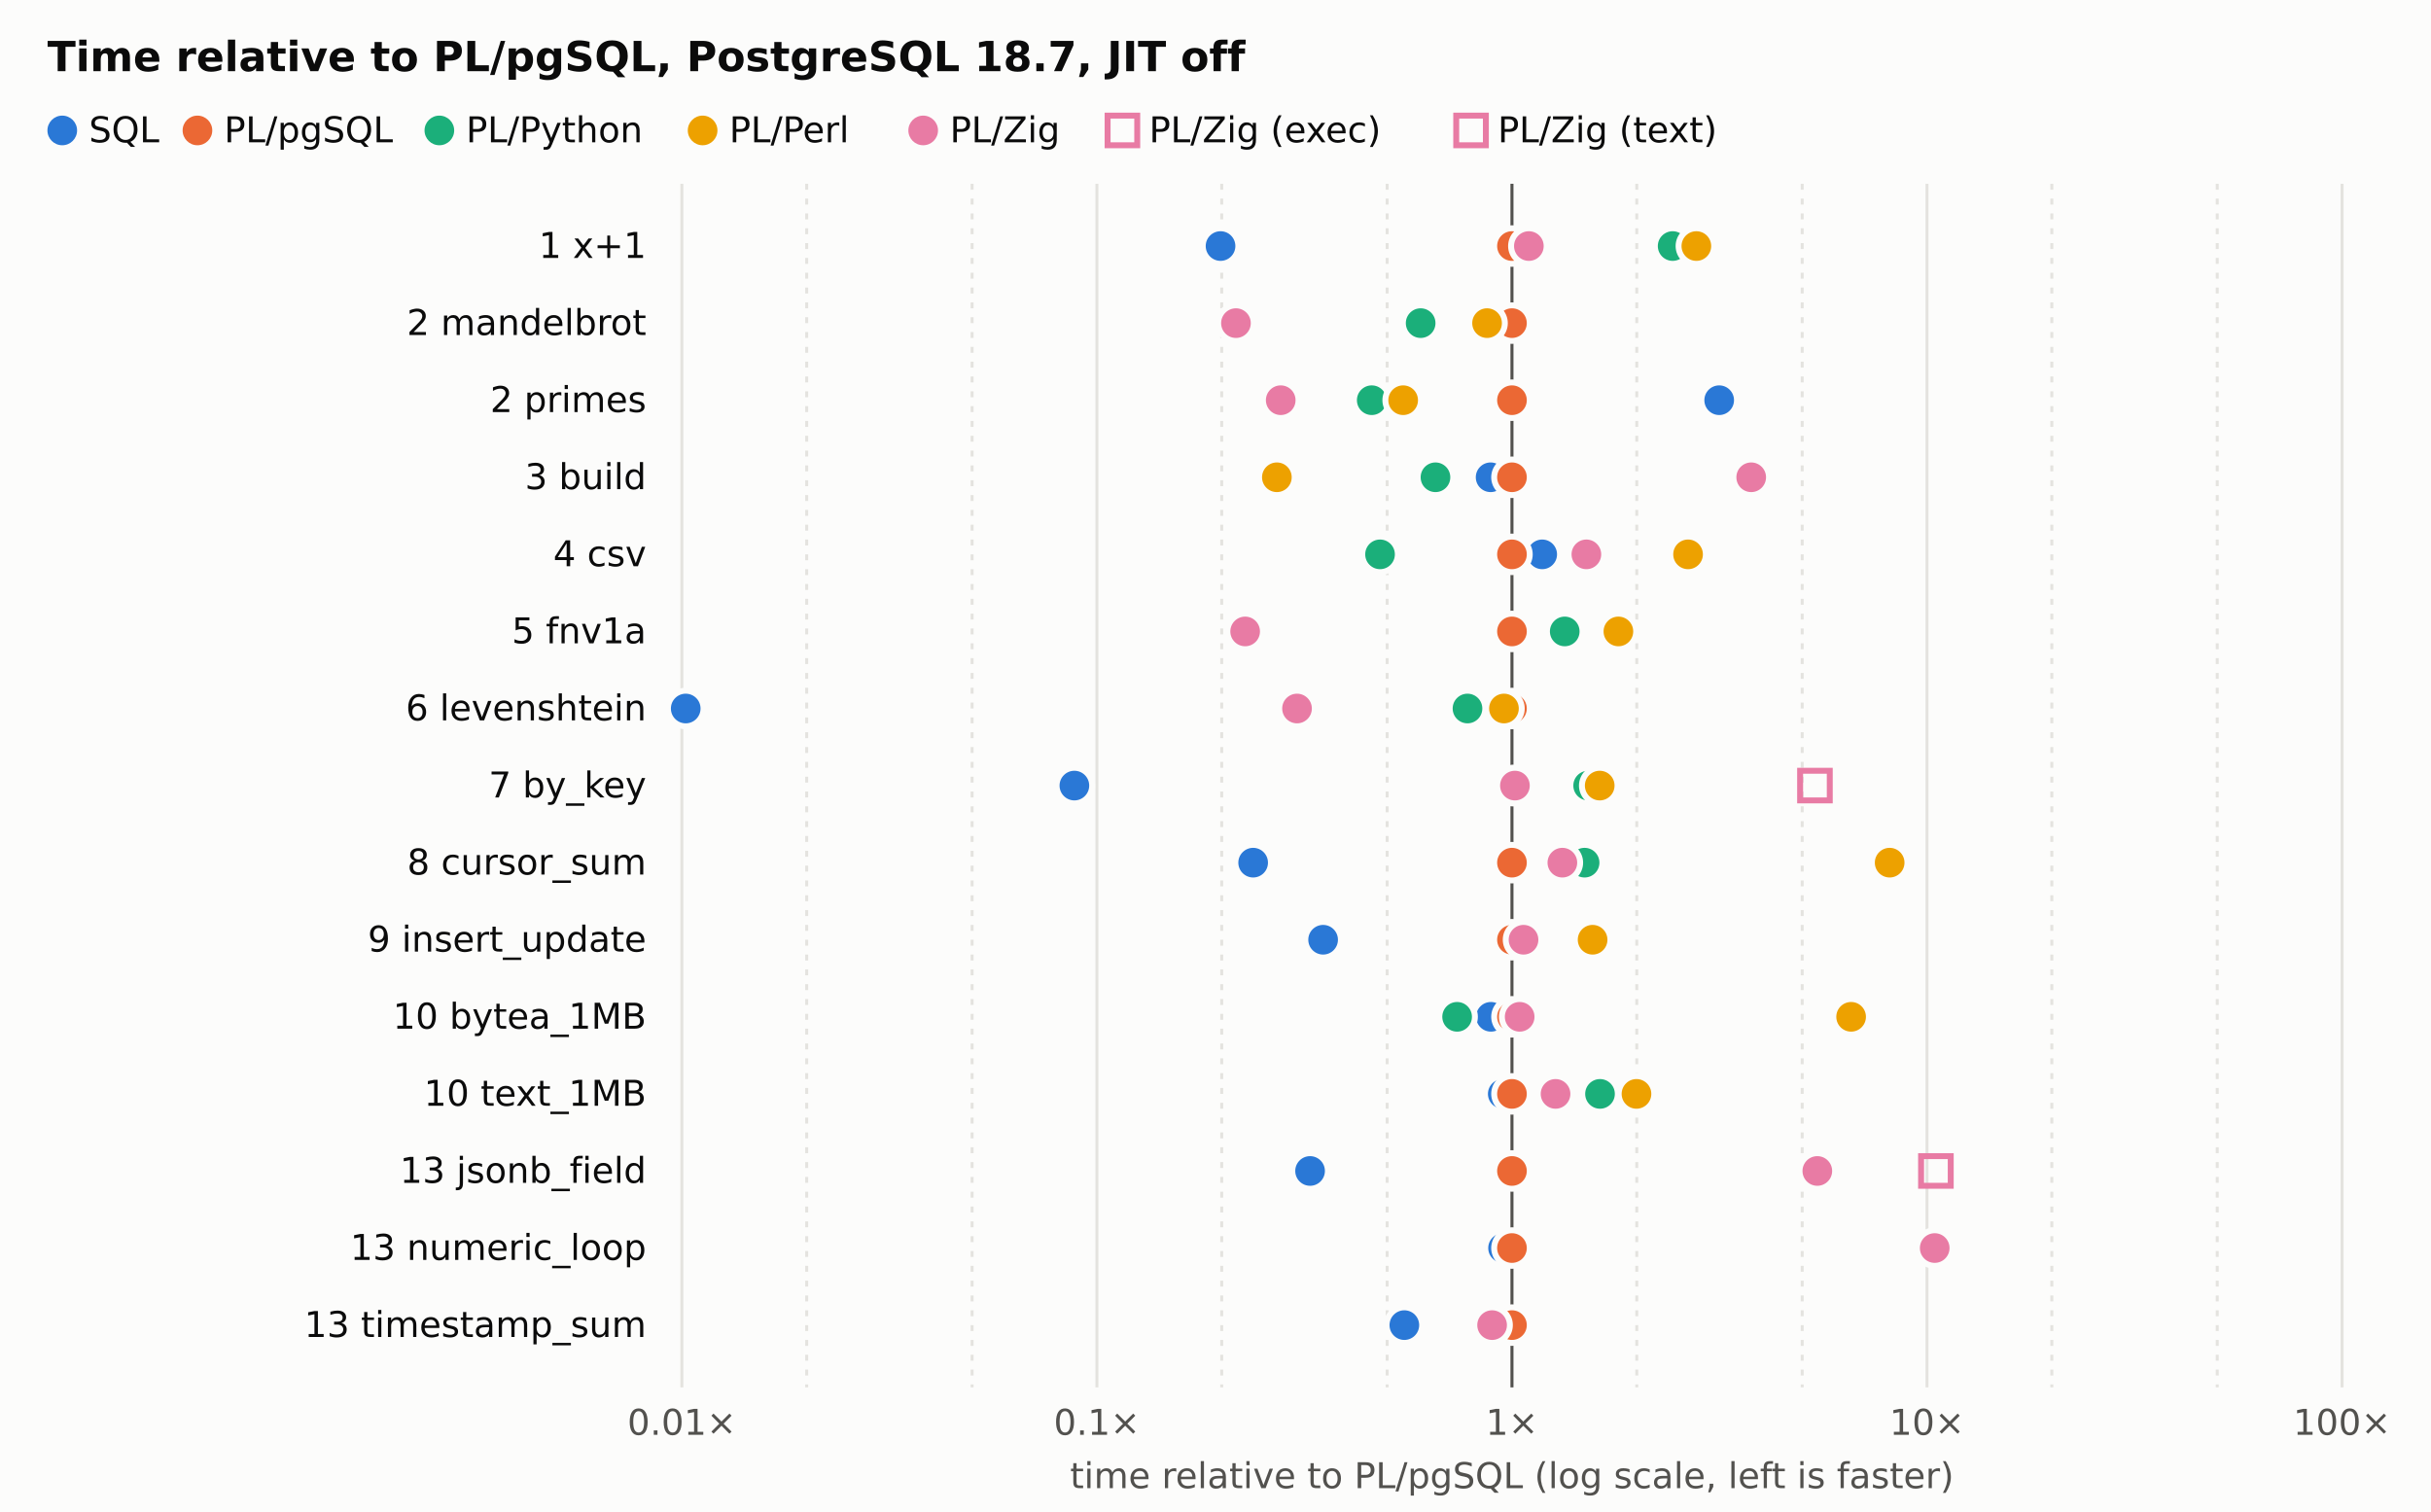
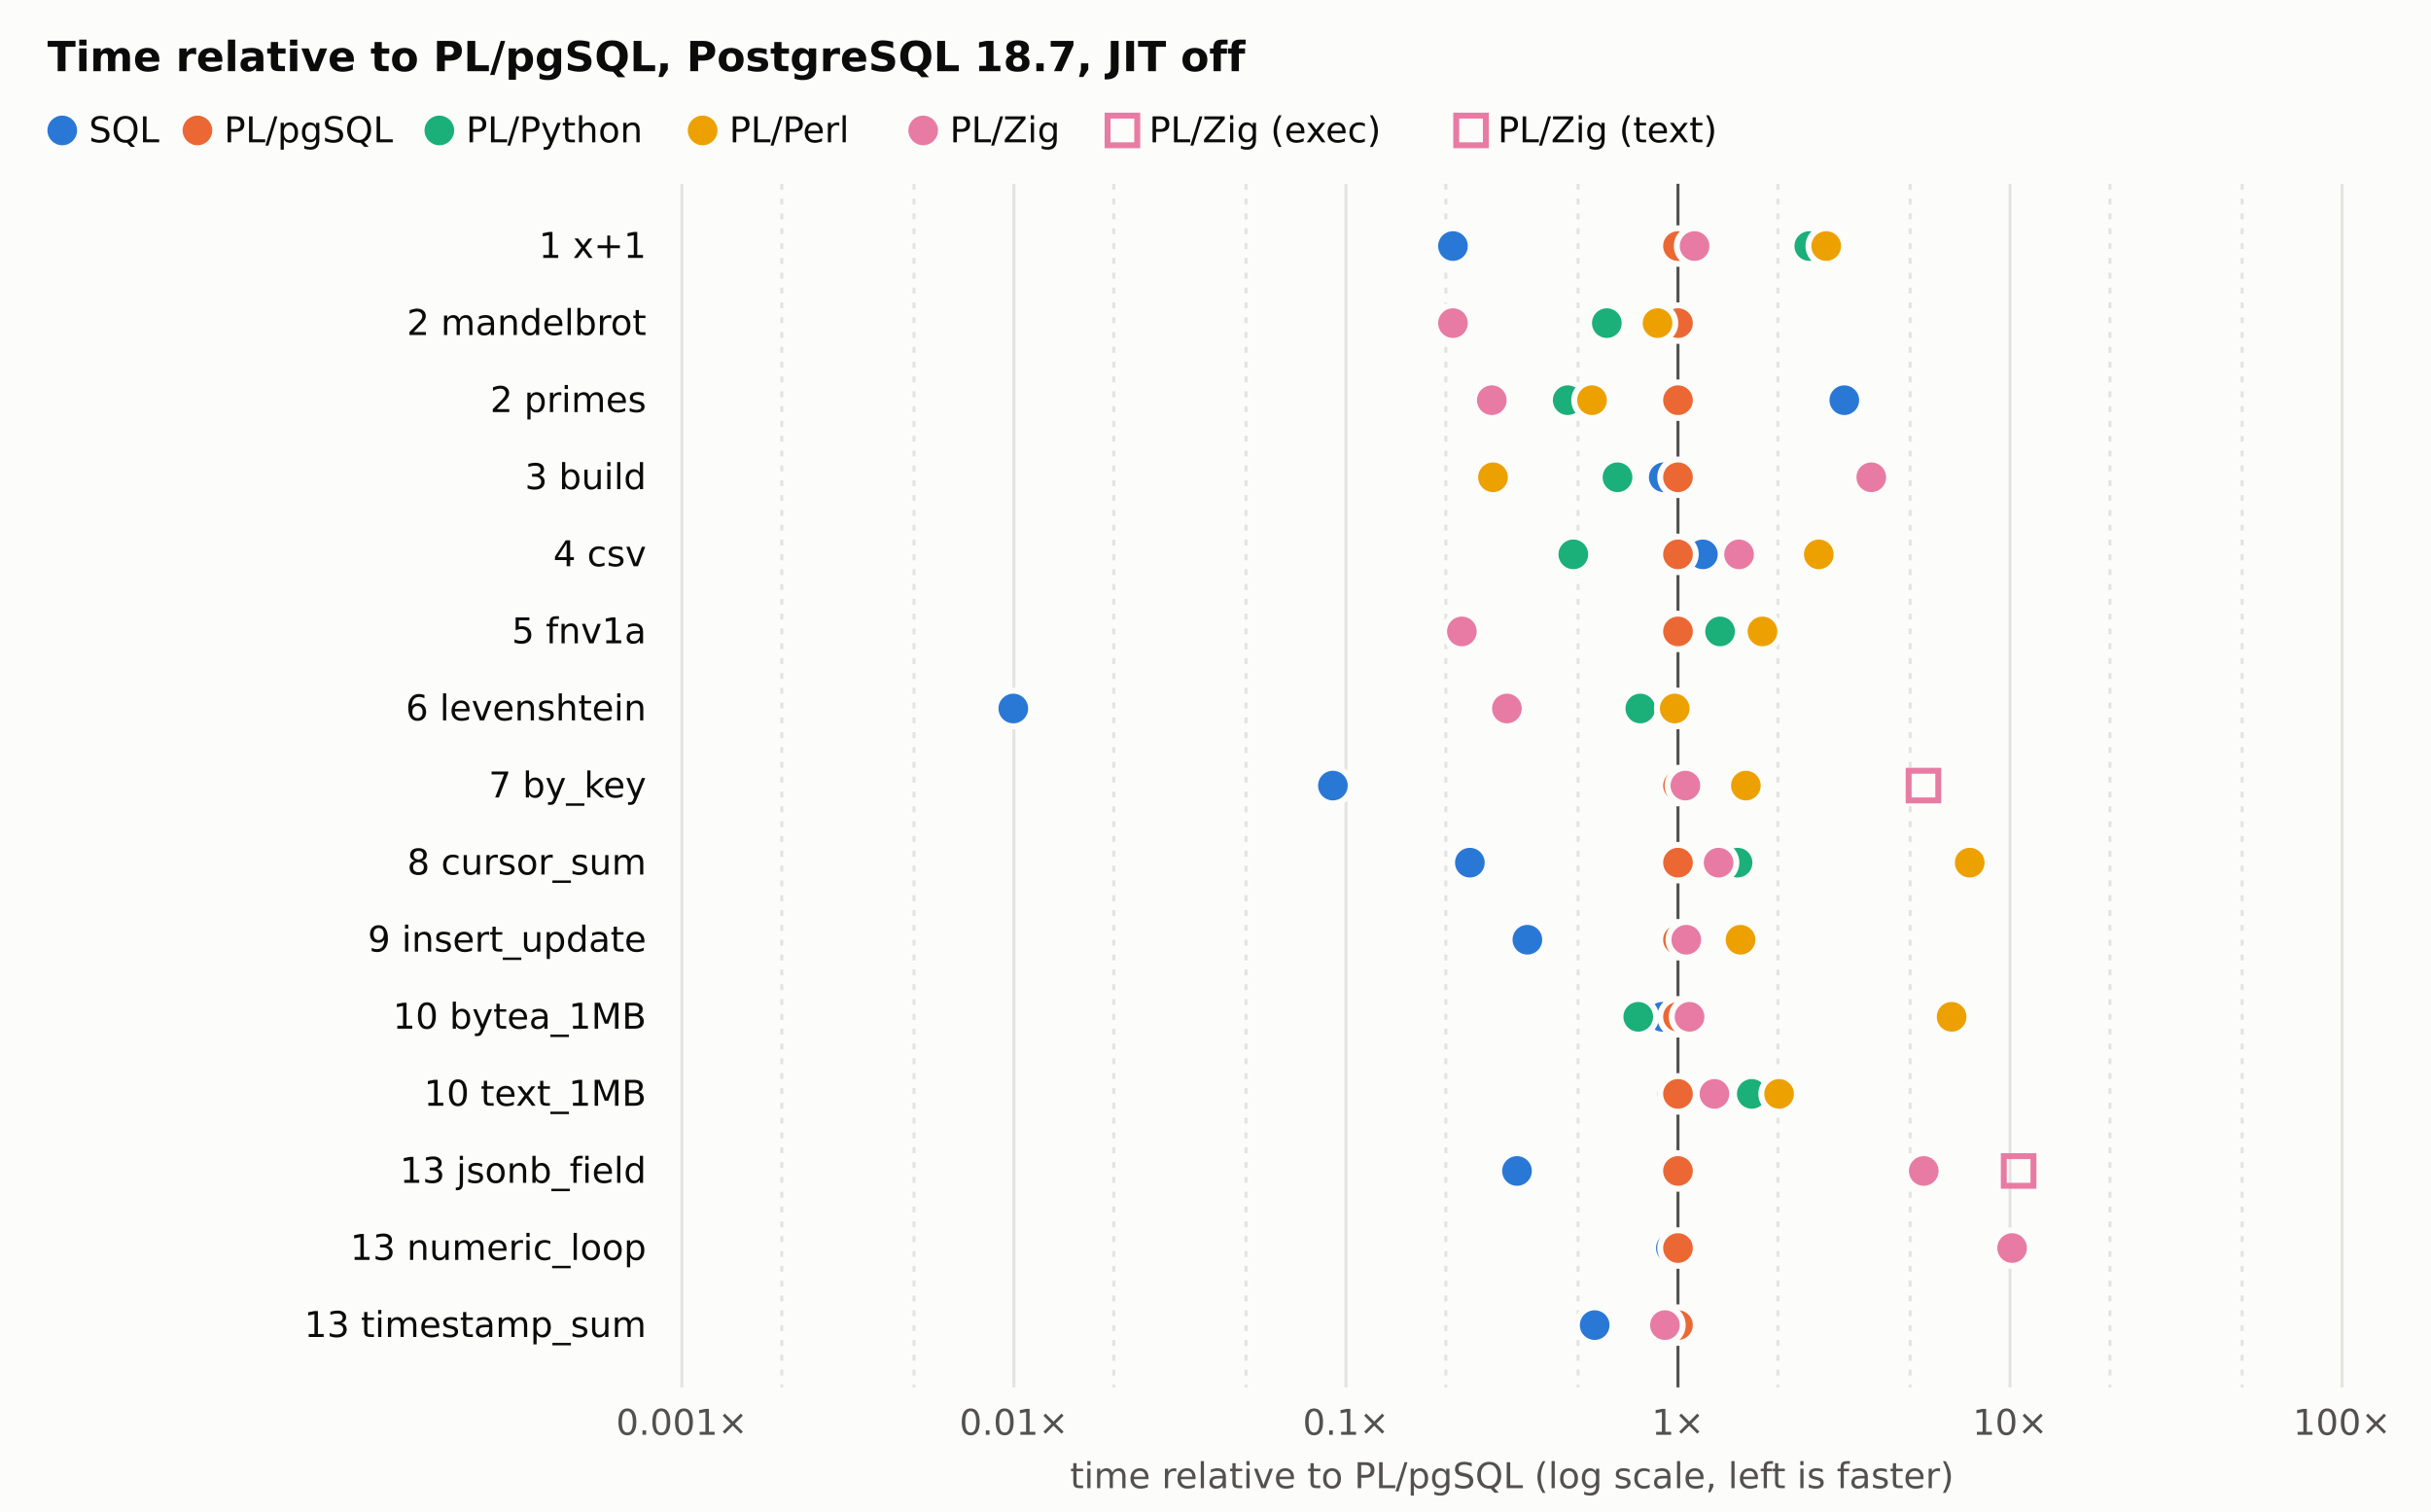
<svg xmlns="http://www.w3.org/2000/svg" viewBox="0 0 820 510" width="820" height="510" role="img" aria-labelledby="t d">
  <style>
  text { font-family: system-ui, -apple-system, 'Segoe UI', 'DejaVu Sans', sans-serif; font-size: 12px; }
  .t { font-size: 14px; font-weight: 600; }
  .bg { fill: #fcfcfb; }
  .ring { stroke: #fcfcfb; stroke-width: 2; }
  text { fill: #52514e; }
  .t, .lab { fill: #0b0b0b; }
  .grid { stroke: #e4e3df; stroke-width: 1; }
  .axis { stroke: #52514e; stroke-width: 1; }
  .f-sql { fill: #2a78d6; } .s-sql { stroke: #2a78d6; fill: none; }
  .f-plpgsql { fill: #eb6834; } .s-plpgsql { stroke: #eb6834; fill: none; }
  .f-plpython { fill: #1baf7a; } .s-plpython { stroke: #1baf7a; fill: none; }
  .f-plperl { fill: #eda100; } .s-plperl { stroke: #eda100; fill: none; }
  .f-plzig { fill: #e87ba4; } .s-plzig { stroke: #e87ba4; fill: none; }
  @media (prefers-color-scheme: dark) {
  .bg { fill: #1a1a19; }
  .ring { stroke: #1a1a19; stroke-width: 2; }
  text { fill: #c3c2b7; }
  .t, .lab { fill: #f0efec; }
  .grid { stroke: #3a3a37; stroke-width: 1; }
  .axis { stroke: #c3c2b7; stroke-width: 1; }
  .f-sql { fill: #3987e5; } .s-sql { stroke: #3987e5; fill: none; }
  .f-plpgsql { fill: #d95926; } .s-plpgsql { stroke: #d95926; fill: none; }
  .f-plpython { fill: #199e70; } .s-plpython { stroke: #199e70; fill: none; }
  .f-plperl { fill: #c98500; } .s-plperl { stroke: #c98500; fill: none; }
  .f-plzig { fill: #d55181; } .s-plzig { stroke: #d55181; fill: none; }
  }
</style>
  <rect width="820" height="510" class="bg" />
  <text x="16" y="24" class="t">Time relative to PL/pgSQL, PostgreSQL 18.7, JIT off</text>
  <circle cx="21" cy="44" r="5" class="f-sql" />
  <text x="30" y="48" class="lab">SQL</text>
  <circle cx="66.6" cy="44" r="5" class="f-plpgsql" />
  <text x="75.6" y="48" class="lab">PL/pgSQL</text>
  <circle cx="148.2" cy="44" r="5" class="f-plpython" />
  <text x="157.2" y="48" class="lab">PL/Python</text>
  <circle cx="237.0" cy="44" r="5" class="f-plperl" />
  <text x="246.0" y="48" class="lab">PL/Perl</text>
  <circle cx="311.4" cy="44" r="5" class="f-plzig" />
  <text x="320.4" y="48" class="lab">PL/Zig</text>
  <rect x="373.6" y="39" width="10" height="10" class="s-plzig" stroke-width="2" />
  <text x="387.6" y="48" class="lab">PL/Zig (exec)</text>
  <rect x="491.2" y="39" width="10" height="10" class="s-plzig" stroke-width="2" />
  <text x="505.2" y="48" class="lab">PL/Zig (text)</text>
  <line x1="230.0" y1="62" x2="230.0" y2="468" class="grid" />
-   <text x="230.0" y="484" text-anchor="middle">0.01×</text>
-   <line x1="272.1" y1="62" x2="272.1" y2="468" class="grid" stroke-dasharray="2 3" />
-   <line x1="327.9" y1="62" x2="327.9" y2="468" class="grid" stroke-dasharray="2 3" />
-   <line x1="370.0" y1="62" x2="370.0" y2="468" class="grid" />
-   <text x="370.0" y="484" text-anchor="middle">0.1×</text>
-   <line x1="412.1" y1="62" x2="412.1" y2="468" class="grid" stroke-dasharray="2 3" />
-   <line x1="467.9" y1="62" x2="467.9" y2="468" class="grid" stroke-dasharray="2 3" />
-   <line x1="510.0" y1="62" x2="510.0" y2="468" class="grid" />
-   <text x="510.0" y="484" text-anchor="middle">1×</text>
-   <line x1="552.1" y1="62" x2="552.1" y2="468" class="grid" stroke-dasharray="2 3" />
-   <line x1="607.9" y1="62" x2="607.9" y2="468" class="grid" stroke-dasharray="2 3" />
-   <line x1="650.0" y1="62" x2="650.0" y2="468" class="grid" />
-   <text x="650.0" y="484" text-anchor="middle">10×</text>
-   <line x1="692.1" y1="62" x2="692.1" y2="468" class="grid" stroke-dasharray="2 3" />
-   <line x1="747.9" y1="62" x2="747.9" y2="468" class="grid" stroke-dasharray="2 3" />
+   <text x="230.0" y="484" text-anchor="middle">0.001×</text>
+   <line x1="263.7" y1="62" x2="263.7" y2="468" class="grid" stroke-dasharray="2 3" />
+   <line x1="308.3" y1="62" x2="308.3" y2="468" class="grid" stroke-dasharray="2 3" />
+   <line x1="342.0" y1="62" x2="342.0" y2="468" class="grid" />
+   <text x="342.0" y="484" text-anchor="middle">0.01×</text>
+   <line x1="375.7" y1="62" x2="375.7" y2="468" class="grid" stroke-dasharray="2 3" />
+   <line x1="420.3" y1="62" x2="420.3" y2="468" class="grid" stroke-dasharray="2 3" />
+   <line x1="454.0" y1="62" x2="454.0" y2="468" class="grid" />
+   <text x="454.0" y="484" text-anchor="middle">0.1×</text>
+   <line x1="487.7" y1="62" x2="487.7" y2="468" class="grid" stroke-dasharray="2 3" />
+   <line x1="532.3" y1="62" x2="532.3" y2="468" class="grid" stroke-dasharray="2 3" />
+   <line x1="566.0" y1="62" x2="566.0" y2="468" class="grid" />
+   <text x="566.0" y="484" text-anchor="middle">1×</text>
+   <line x1="599.7" y1="62" x2="599.7" y2="468" class="grid" stroke-dasharray="2 3" />
+   <line x1="644.3" y1="62" x2="644.3" y2="468" class="grid" stroke-dasharray="2 3" />
+   <line x1="678.0" y1="62" x2="678.0" y2="468" class="grid" />
+   <text x="678.0" y="484" text-anchor="middle">10×</text>
+   <line x1="711.7" y1="62" x2="711.7" y2="468" class="grid" stroke-dasharray="2 3" />
+   <line x1="756.3" y1="62" x2="756.3" y2="468" class="grid" stroke-dasharray="2 3" />
  <line x1="790.0" y1="62" x2="790.0" y2="468" class="grid" />
  <text x="790.0" y="484" text-anchor="middle">100×</text>
-   <line x1="510.0" y1="62" x2="510.0" y2="468" class="axis" />
+   <line x1="566.0" y1="62" x2="566.0" y2="468" class="axis" />
  <text x="510" y="502" text-anchor="middle">time relative to PL/pgSQL (log scale, left is faster)</text>
  <text x="218" y="87.0" text-anchor="end" class="lab">1 x+1</text>
-   <circle cx="411.7" cy="83.0" r="6" class="f-sql ring" />
-   <circle cx="510.0" cy="83.0" r="6" class="f-plpgsql ring" />
-   <circle cx="564.2" cy="83.0" r="6" class="f-plpython ring" />
-   <circle cx="572.2" cy="83.0" r="6" class="f-plperl ring" />
-   <circle cx="515.7" cy="83.0" r="6" class="f-plzig ring" />
+   <circle cx="490.1" cy="83.0" r="6" class="f-sql ring" />
+   <circle cx="566.0" cy="83.0" r="6" class="f-plpgsql ring" />
+   <circle cx="610.3" cy="83.0" r="6" class="f-plpython ring" />
+   <circle cx="616.0" cy="83.0" r="6" class="f-plperl ring" />
+   <circle cx="571.6" cy="83.0" r="6" class="f-plzig ring" />
  <text x="218" y="113.0" text-anchor="end" class="lab">2 mandelbrot</text>
-   <circle cx="510.0" cy="109.0" r="6" class="f-plpgsql ring" />
-   <circle cx="479.2" cy="109.0" r="6" class="f-plpython ring" />
-   <circle cx="501.6" cy="109.0" r="6" class="f-plperl ring" />
-   <circle cx="416.9" cy="109.0" r="6" class="f-plzig ring" />
+   <circle cx="566.0" cy="109.0" r="6" class="f-plpgsql ring" />
+   <circle cx="542.0" cy="109.0" r="6" class="f-plpython ring" />
+   <circle cx="559.1" cy="109.0" r="6" class="f-plperl ring" />
+   <circle cx="490.1" cy="109.0" r="6" class="f-plzig ring" />
  <text x="218" y="139.0" text-anchor="end" class="lab">2 primes</text>
-   <circle cx="579.9" cy="135.0" r="6" class="f-sql ring" />
-   <circle cx="510.0" cy="135.0" r="6" class="f-plpgsql ring" />
-   <circle cx="462.7" cy="135.0" r="6" class="f-plpython ring" />
-   <circle cx="473.3" cy="135.0" r="6" class="f-plperl ring" />
-   <circle cx="432.0" cy="135.0" r="6" class="f-plzig ring" />
+   <circle cx="622.1" cy="135.0" r="6" class="f-sql ring" />
+   <circle cx="566.0" cy="135.0" r="6" class="f-plpgsql ring" />
+   <circle cx="528.8" cy="135.0" r="6" class="f-plpython ring" />
+   <circle cx="537.0" cy="135.0" r="6" class="f-plperl ring" />
+   <circle cx="503.2" cy="135.0" r="6" class="f-plzig ring" />
  <text x="218" y="165.0" text-anchor="end" class="lab">3 build</text>
-   <circle cx="502.8" cy="161.0" r="6" class="f-sql ring" />
-   <circle cx="510.0" cy="161.0" r="6" class="f-plpgsql ring" />
-   <circle cx="484.2" cy="161.0" r="6" class="f-plpython ring" />
-   <circle cx="430.7" cy="161.0" r="6" class="f-plperl ring" />
-   <circle cx="590.7" cy="161.0" r="6" class="f-plzig ring" />
+   <circle cx="561.2" cy="161.0" r="6" class="f-sql ring" />
+   <circle cx="566.0" cy="161.0" r="6" class="f-plpgsql ring" />
+   <circle cx="545.6" cy="161.0" r="6" class="f-plpython ring" />
+   <circle cx="503.6" cy="161.0" r="6" class="f-plperl ring" />
+   <circle cx="631.2" cy="161.0" r="6" class="f-plzig ring" />
  <text x="218" y="191.0" text-anchor="end" class="lab">4 csv</text>
-   <circle cx="520.2" cy="187.0" r="6" class="f-sql ring" />
-   <circle cx="510.0" cy="187.0" r="6" class="f-plpgsql ring" />
-   <circle cx="465.5" cy="187.0" r="6" class="f-plpython ring" />
-   <circle cx="569.4" cy="187.0" r="6" class="f-plperl ring" />
-   <circle cx="535.1" cy="187.0" r="6" class="f-plzig ring" />
+   <circle cx="574.4" cy="187.0" r="6" class="f-sql ring" />
+   <circle cx="566.0" cy="187.0" r="6" class="f-plpgsql ring" />
+   <circle cx="530.7" cy="187.0" r="6" class="f-plpython ring" />
+   <circle cx="613.5" cy="187.0" r="6" class="f-plperl ring" />
+   <circle cx="586.6" cy="187.0" r="6" class="f-plzig ring" />
  <text x="218" y="217.0" text-anchor="end" class="lab">5 fnv1a</text>
-   <circle cx="510.0" cy="213.0" r="6" class="f-plpgsql ring" />
-   <circle cx="527.8" cy="213.0" r="6" class="f-plpython ring" />
-   <circle cx="545.9" cy="213.0" r="6" class="f-plperl ring" />
-   <circle cx="420.0" cy="213.0" r="6" class="f-plzig ring" />
+   <circle cx="566.0" cy="213.0" r="6" class="f-plpgsql ring" />
+   <circle cx="580.2" cy="213.0" r="6" class="f-plpython ring" />
+   <circle cx="594.5" cy="213.0" r="6" class="f-plperl ring" />
+   <circle cx="493.1" cy="213.0" r="6" class="f-plzig ring" />
  <text x="218" y="243.0" text-anchor="end" class="lab">6 levenshtein</text>
-   <circle cx="231.3" cy="239.0" r="6" class="f-sql ring" />
-   <circle cx="510.0" cy="239.0" r="6" class="f-plpgsql ring" />
-   <circle cx="495.0" cy="239.0" r="6" class="f-plpython ring" />
-   <circle cx="507.3" cy="239.0" r="6" class="f-plperl ring" />
-   <circle cx="437.5" cy="239.0" r="6" class="f-plzig ring" />
+   <circle cx="341.8" cy="239.0" r="6" class="f-sql ring" />
+   <circle cx="566.0" cy="239.0" r="6" class="f-plpgsql ring" />
+   <circle cx="553.3" cy="239.0" r="6" class="f-plpython ring" />
+   <circle cx="564.9" cy="239.0" r="6" class="f-plperl ring" />
+   <circle cx="508.3" cy="239.0" r="6" class="f-plzig ring" />
  <text x="218" y="269.0" text-anchor="end" class="lab">7 by_key</text>
-   <circle cx="362.4" cy="265.0" r="6" class="f-sql ring" />
-   <circle cx="510.0" cy="265.0" r="6" class="f-plpgsql ring" />
-   <circle cx="535.7" cy="265.0" r="6" class="f-plpython ring" />
-   <circle cx="539.6" cy="265.0" r="6" class="f-plperl ring" />
-   <circle cx="511.0" cy="265.0" r="6" class="f-plzig ring" />
-   <rect x="607.2" y="260.0" width="10" height="10" class="s-plzig" stroke-width="2" />
+   <circle cx="449.6" cy="265.0" r="6" class="f-sql ring" />
+   <circle cx="566.0" cy="265.0" r="6" class="f-plpgsql ring" />
+   <circle cx="588.5" cy="265.0" r="6" class="f-plpython ring" />
+   <circle cx="588.9" cy="265.0" r="6" class="f-plperl ring" />
+   <circle cx="568.5" cy="265.0" r="6" class="f-plzig ring" />
+   <rect x="643.8" y="260.0" width="10" height="10" class="s-plzig" stroke-width="2" />
  <text x="218" y="295.0" text-anchor="end" class="lab">8 cursor_sum</text>
-   <circle cx="422.7" cy="291.0" r="6" class="f-sql ring" />
-   <circle cx="510.0" cy="291.0" r="6" class="f-plpgsql ring" />
-   <circle cx="534.5" cy="291.0" r="6" class="f-plpython ring" />
-   <circle cx="637.4" cy="291.0" r="6" class="f-plperl ring" />
-   <circle cx="527.0" cy="291.0" r="6" class="f-plzig ring" />
+   <circle cx="495.8" cy="291.0" r="6" class="f-sql ring" />
+   <circle cx="566.0" cy="291.0" r="6" class="f-plpgsql ring" />
+   <circle cx="586.1" cy="291.0" r="6" class="f-plpython ring" />
+   <circle cx="664.4" cy="291.0" r="6" class="f-plperl ring" />
+   <circle cx="579.7" cy="291.0" r="6" class="f-plzig ring" />
  <text x="218" y="321.0" text-anchor="end" class="lab">9 insert_update</text>
-   <circle cx="446.3" cy="317.0" r="6" class="f-sql ring" />
-   <circle cx="510.0" cy="317.0" r="6" class="f-plpgsql ring" />
-   <circle cx="538.7" cy="317.0" r="6" class="f-plpython ring" />
-   <circle cx="537.2" cy="317.0" r="6" class="f-plperl ring" />
-   <circle cx="513.9" cy="317.0" r="6" class="f-plzig ring" />
+   <circle cx="515.2" cy="317.0" r="6" class="f-sql ring" />
+   <circle cx="566.0" cy="317.0" r="6" class="f-plpgsql ring" />
+   <circle cx="588.6" cy="317.0" r="6" class="f-plpython ring" />
+   <circle cx="587.1" cy="317.0" r="6" class="f-plperl ring" />
+   <circle cx="568.8" cy="317.0" r="6" class="f-plzig ring" />
  <text x="218" y="347.0" text-anchor="end" class="lab">10 bytea_1MB</text>
-   <circle cx="502.9" cy="343.0" r="6" class="f-sql ring" />
-   <circle cx="510.0" cy="343.0" r="6" class="f-plpgsql ring" />
-   <circle cx="491.5" cy="343.0" r="6" class="f-plpython ring" />
-   <circle cx="624.4" cy="343.0" r="6" class="f-plperl ring" />
-   <circle cx="512.6" cy="343.0" r="6" class="f-plzig ring" />
+   <circle cx="560.7" cy="343.0" r="6" class="f-sql ring" />
+   <circle cx="566.0" cy="343.0" r="6" class="f-plpgsql ring" />
+   <circle cx="552.6" cy="343.0" r="6" class="f-plpython ring" />
+   <circle cx="658.3" cy="343.0" r="6" class="f-plperl ring" />
+   <circle cx="569.9" cy="343.0" r="6" class="f-plzig ring" />
  <text x="218" y="373.0" text-anchor="end" class="lab">10 text_1MB</text>
-   <circle cx="506.9" cy="369.0" r="6" class="f-sql ring" />
-   <circle cx="510.0" cy="369.0" r="6" class="f-plpgsql ring" />
-   <circle cx="539.7" cy="369.0" r="6" class="f-plpython ring" />
-   <circle cx="552.0" cy="369.0" r="6" class="f-plperl ring" />
-   <circle cx="524.7" cy="369.0" r="6" class="f-plzig ring" />
+   <circle cx="564.1" cy="369.0" r="6" class="f-sql ring" />
+   <circle cx="566.0" cy="369.0" r="6" class="f-plpgsql ring" />
+   <circle cx="590.9" cy="369.0" r="6" class="f-plpython ring" />
+   <circle cx="600.1" cy="369.0" r="6" class="f-plperl ring" />
+   <circle cx="578.3" cy="369.0" r="6" class="f-plzig ring" />
  <text x="218" y="399.0" text-anchor="end" class="lab">13 jsonb_field</text>
-   <circle cx="441.9" cy="395.0" r="6" class="f-sql ring" />
-   <circle cx="510.0" cy="395.0" r="6" class="f-plpgsql ring" />
-   <circle cx="613.0" cy="395.0" r="6" class="f-plzig ring" />
-   <rect x="648.0" y="390.0" width="10" height="10" class="s-plzig" stroke-width="2" />
+   <circle cx="511.7" cy="395.0" r="6" class="f-sql ring" />
+   <circle cx="566.0" cy="395.0" r="6" class="f-plpgsql ring" />
+   <circle cx="648.9" cy="395.0" r="6" class="f-plzig ring" />
+   <rect x="675.9" y="390.0" width="10" height="10" class="s-plzig" stroke-width="2" />
  <text x="218" y="425.0" text-anchor="end" class="lab">13 numeric_loop</text>
-   <circle cx="507.0" cy="421.0" r="6" class="f-sql ring" />
-   <circle cx="510.0" cy="421.0" r="6" class="f-plpgsql ring" />
-   <circle cx="652.6" cy="421.0" r="6" class="f-plzig ring" />
+   <circle cx="563.6" cy="421.0" r="6" class="f-sql ring" />
+   <circle cx="566.0" cy="421.0" r="6" class="f-plpgsql ring" />
+   <circle cx="678.7" cy="421.0" r="6" class="f-plzig ring" />
  <text x="218" y="451.0" text-anchor="end" class="lab">13 timestamp_sum</text>
-   <circle cx="473.7" cy="447.0" r="6" class="f-sql ring" />
-   <circle cx="510.0" cy="447.0" r="6" class="f-plpgsql ring" />
-   <circle cx="503.3" cy="447.0" r="6" class="f-plzig ring" />
+   <circle cx="537.9" cy="447.0" r="6" class="f-sql ring" />
+   <circle cx="566.0" cy="447.0" r="6" class="f-plpgsql ring" />
+   <circle cx="561.6" cy="447.0" r="6" class="f-plzig ring" />
</svg>
